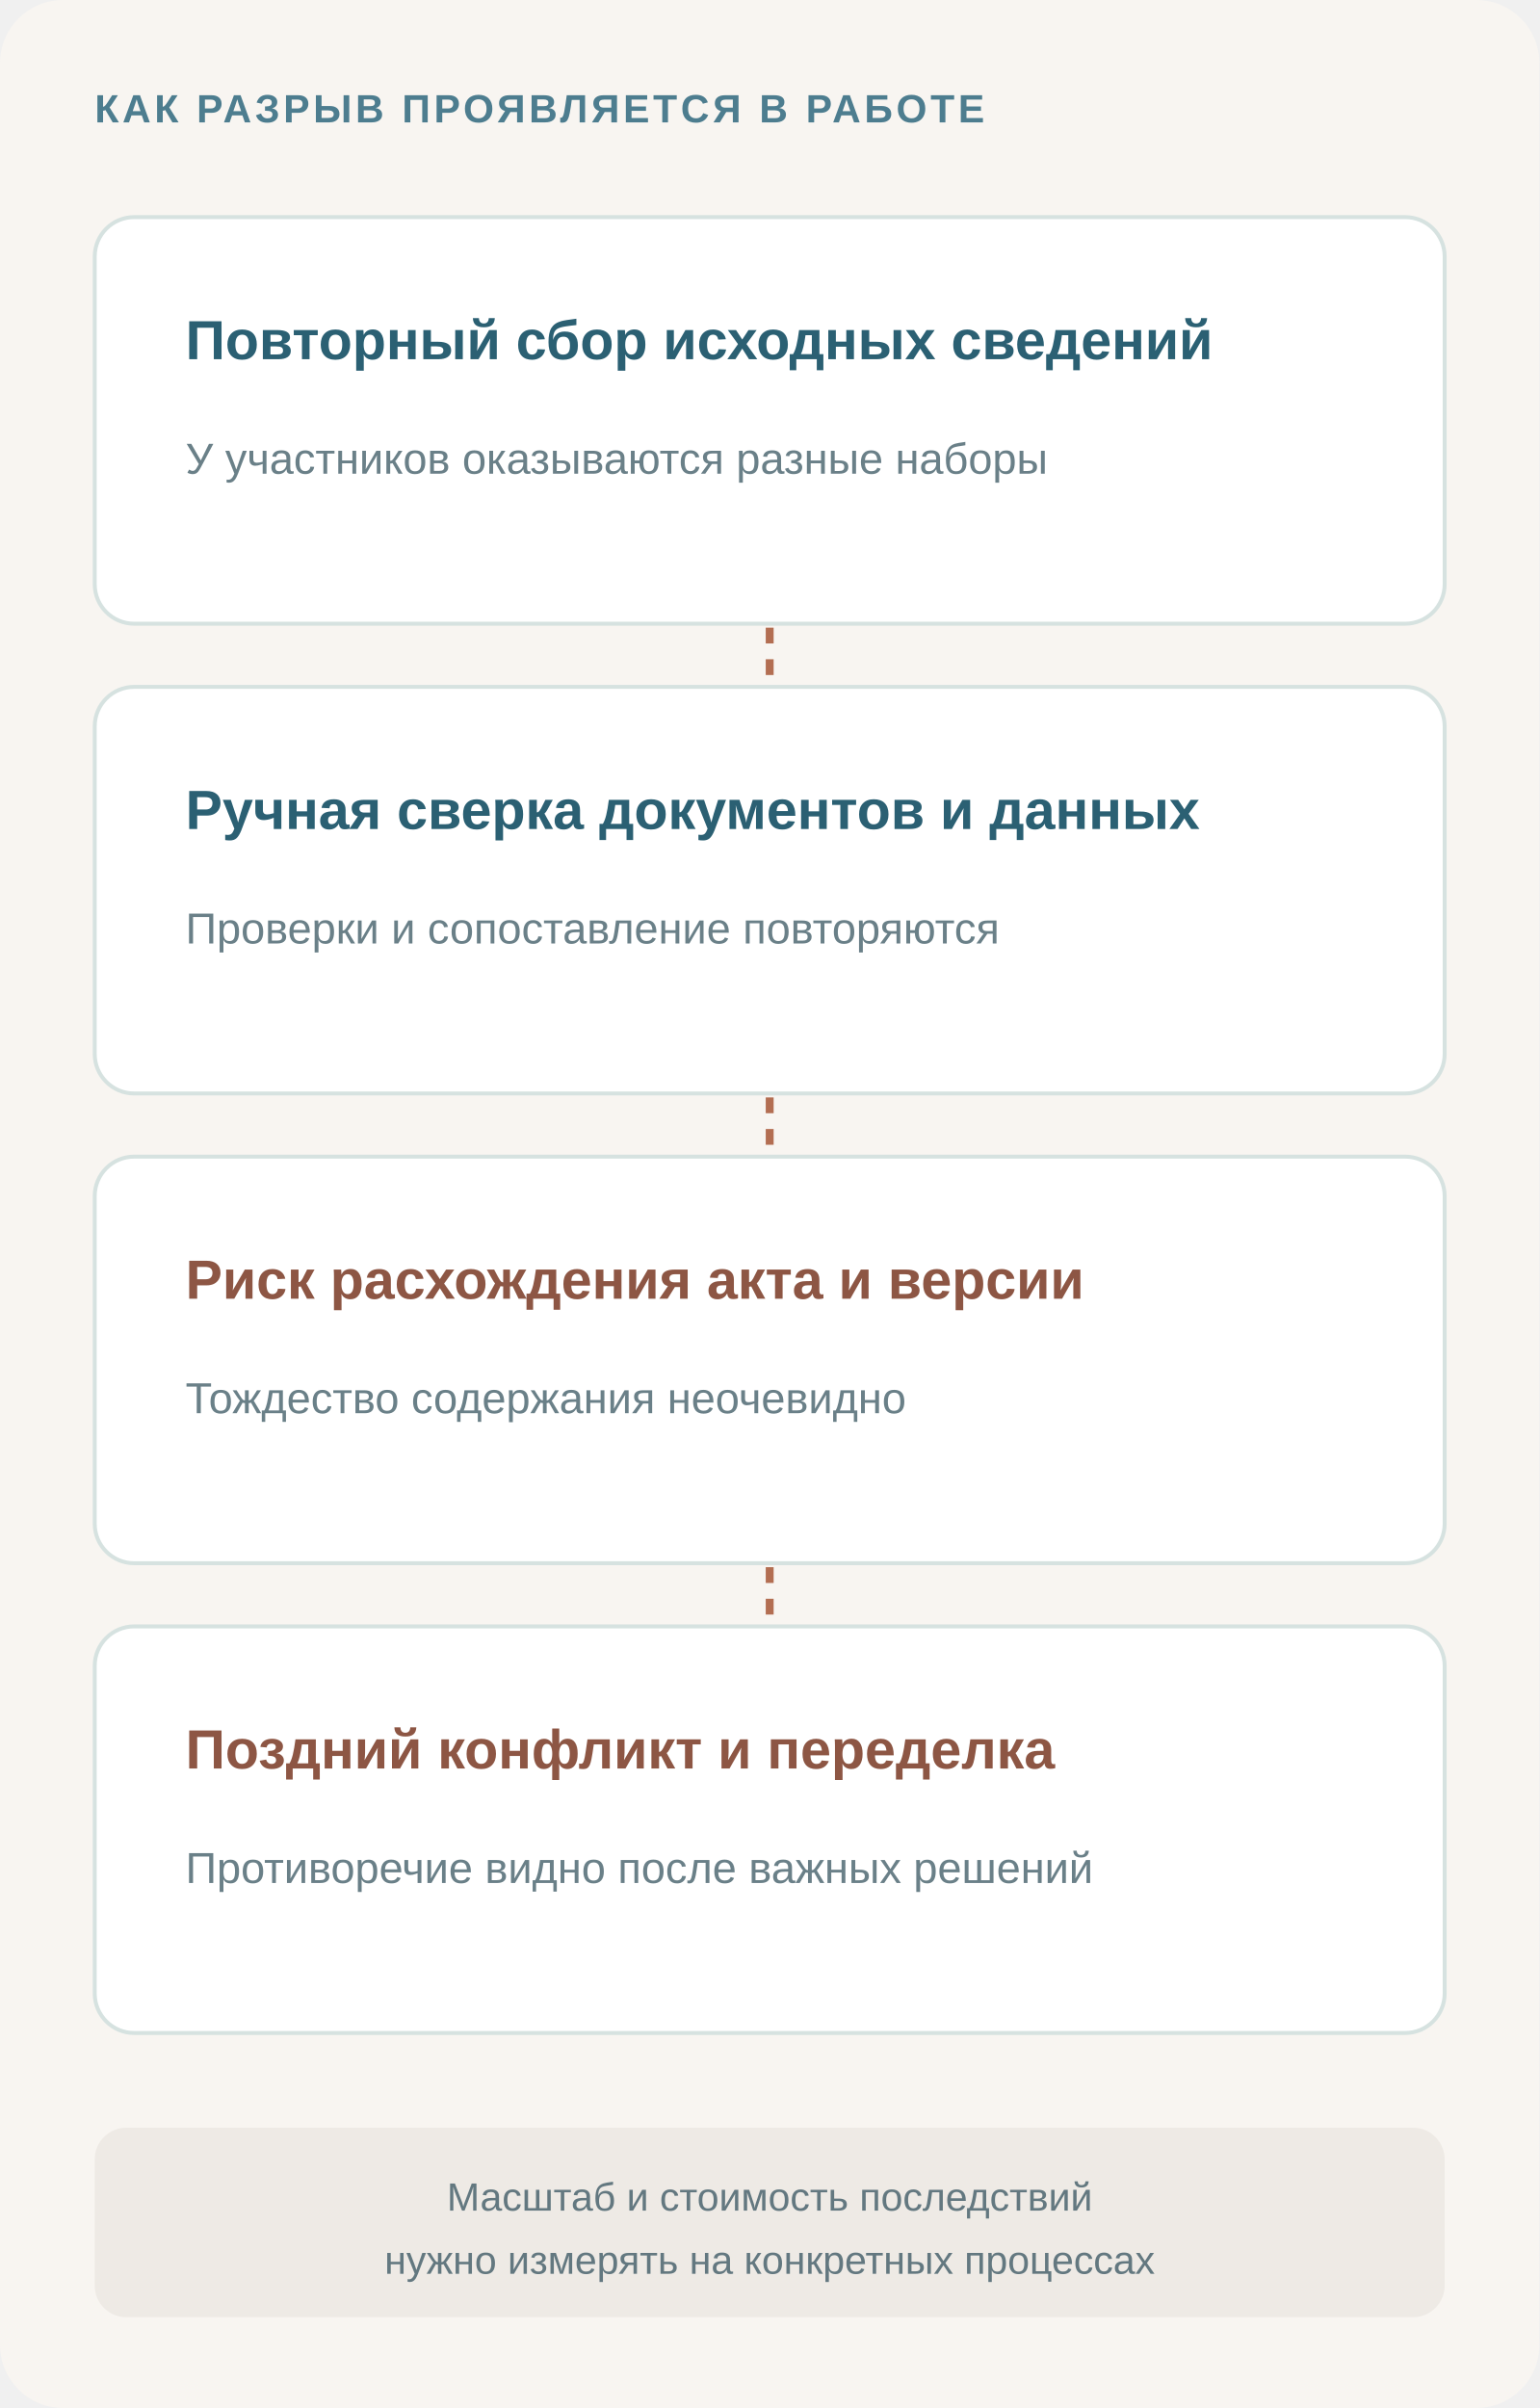
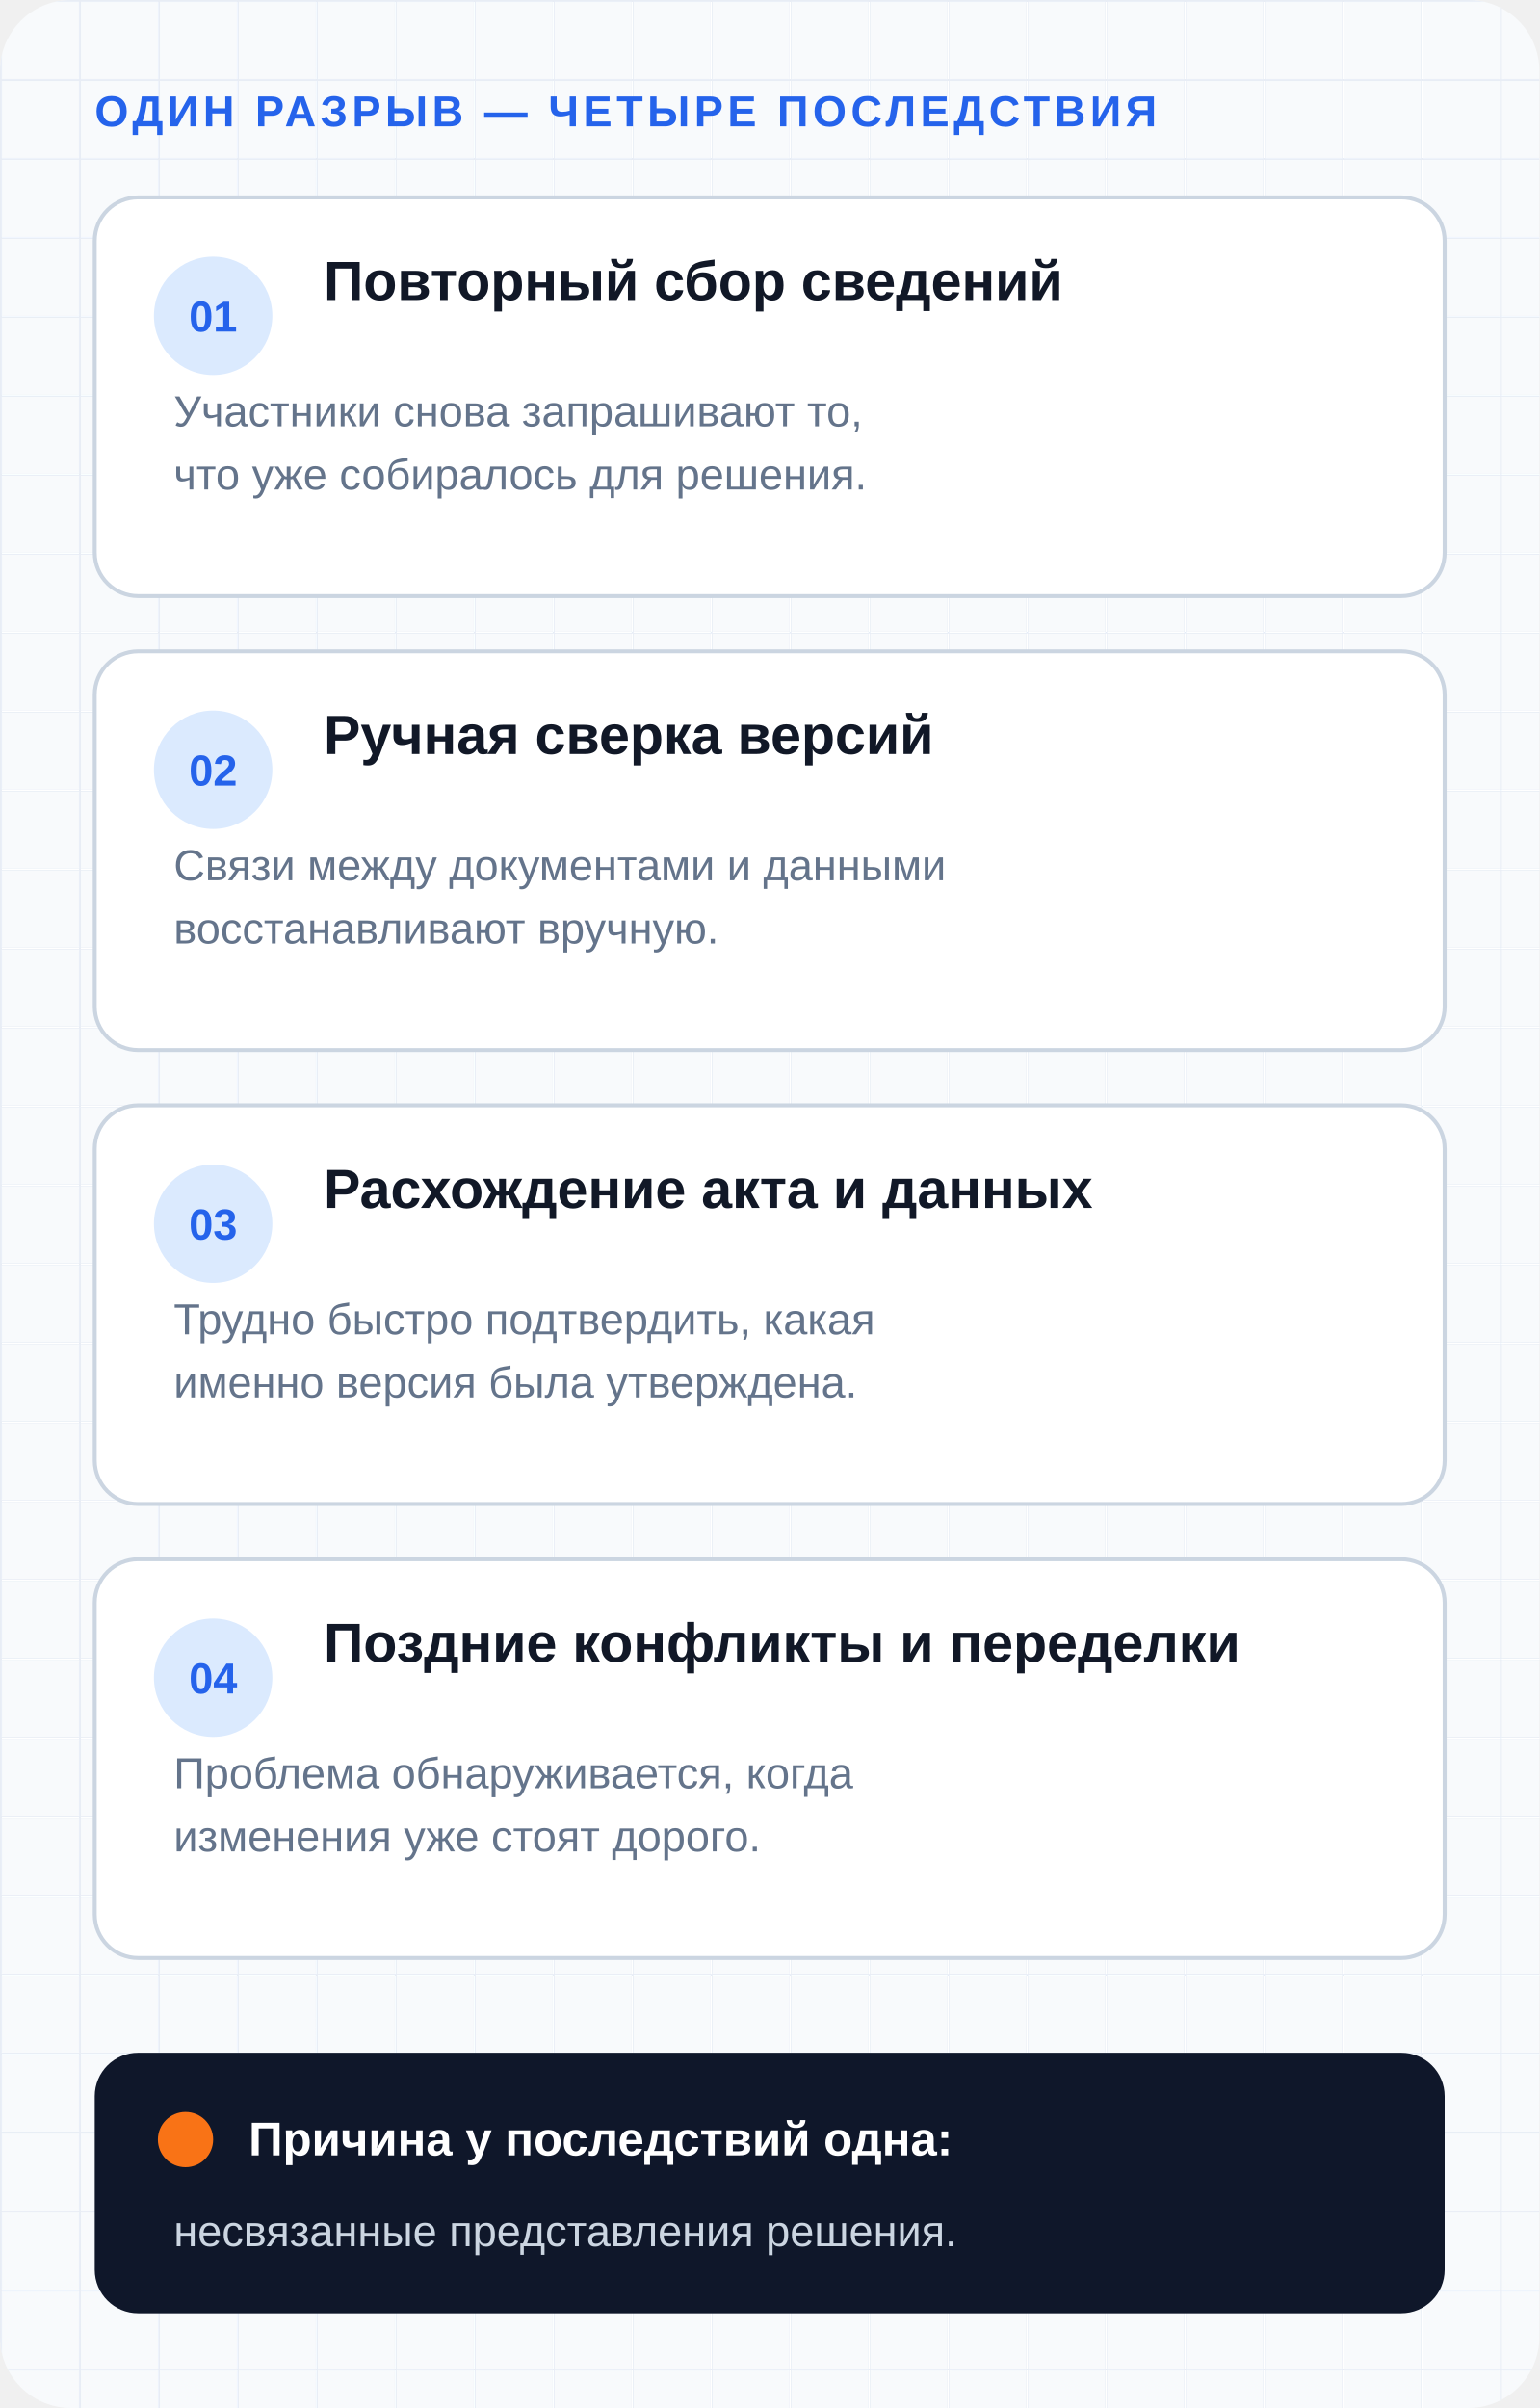
<svg xmlns="http://www.w3.org/2000/svg" width="390" height="610" viewBox="0 0 390 610" role="img" aria-labelledby="title desc">
-   <rect width="390" height="610" rx="16" fill="#F8F5F1" />
-   <g font-family="Arial,Helvetica,sans-serif">
-     <text x="24" y="31" fill="#4D7D8F" font-size="10" font-weight="700" letter-spacing=".9">КАК РАЗРЫВ ПРОЯВЛЯЕТСЯ В РАБОТЕ</text>
-     <g fill="#fff" stroke="#D6E2E0">
-       <rect x="24" y="55" width="342" height="103" rx="10" />
-       <rect x="24" y="174" width="342" height="103" rx="10" />
-       <rect x="24" y="293" width="342" height="103" rx="10" />
-       <rect x="24" y="412" width="342" height="103" rx="10" />
+   <defs>
+     <pattern id="g" width="20" height="20" patternUnits="userSpaceOnUse">
+       <path d="M20 0H0V20" fill="none" stroke="#E8EDF5" />
+     </pattern>
+   </defs>
+   <rect width="390" height="610" rx="18" fill="#F8FAFC" />
+   <rect width="390" height="610" rx="18" fill="url(#g)" />
+   <g font-family="Arial,sans-serif">
+     <text x="24" y="32" fill="#2563EB" font-size="11" font-weight="700" letter-spacing="1.1">ОДИН РАЗРЫВ — ЧЕТЫРЕ ПОСЛЕДСТВИЯ</text>
+     <g fill="#FFF" stroke="#CBD5E1">
+       <rect x="24" y="50" width="342" height="101" rx="11" />
+       <rect x="24" y="165" width="342" height="101" rx="11" />
+       <rect x="24" y="280" width="342" height="101" rx="11" />
+       <rect x="24" y="395" width="342" height="101" rx="11" />
    </g>
-     <g font-size="14" font-weight="700">
-       <text x="47" y="91" fill="#2B6073">Повторный сбор исходных сведений</text>
-       <text x="47" y="210" fill="#2B6073">Ручная сверка документов и данных</text>
-       <text x="47" y="329" fill="#8D5644">Риск расхождения акта и версии</text>
-       <text x="47" y="448" fill="#8D5644">Поздний конфликт и переделка</text>
+     <g fill="#DBEAFE">
+       <circle cx="54" cy="80" r="15" />
+       <circle cx="54" cy="195" r="15" />
+       <circle cx="54" cy="310" r="15" />
+       <circle cx="54" cy="425" r="15" />
    </g>
-     <g fill="#6A8088" font-size="11">
-       <text x="47" y="120">У участников оказываются разные наборы</text>
-       <text x="47" y="239">Проверки и сопоставление повторяются</text>
-       <text x="47" y="358">Тождество содержания неочевидно</text>
-       <text x="47" y="477">Противоречие видно после важных решений</text>
+     <g fill="#2563EB" font-size="11" font-weight="700" text-anchor="middle">
+       <text x="54" y="84">01</text>
+       <text x="54" y="199">02</text>
+       <text x="54" y="314">03</text>
+       <text x="54" y="429">04</text>
    </g>
-     <path d="M195 159v14M195 278v14M195 397v14" stroke="#B36E52" stroke-width="2" stroke-dasharray="4 4" />
-     <rect x="24" y="539" width="342" height="48" rx="8" fill="#EEEAE5" />
-     <text x="195" y="560" text-anchor="middle" fill="#637880" font-size="10">Масштаб и стоимость последствий</text>
-     <text x="195" y="576" text-anchor="middle" fill="#637880" font-size="10">нужно измерять на конкретных процессах</text>
+     <g fill="#111827" font-size="14" font-weight="700">
+       <text x="82" y="76">Повторный сбор сведений</text>
+       <text x="82" y="191">Ручная сверка версий</text>
+       <text x="82" y="306">Расхождение акта и данных</text>
+       <text x="82" y="421">Поздние конфликты и переделки</text>
+     </g>
+     <g fill="#64748B" font-size="11">
+       <text x="44" y="108">Участники снова запрашивают то,</text>
+       <text x="44" y="124">что уже собиралось для решения.</text>
+       <text x="44" y="223">Связи между документами и данными</text>
+       <text x="44" y="239">восстанавливают вручную.</text>
+       <text x="44" y="338">Трудно быстро подтвердить, какая</text>
+       <text x="44" y="354">именно версия была утверждена.</text>
+       <text x="44" y="453">Проблема обнаруживается, когда</text>
+       <text x="44" y="469">изменения уже стоят дорого.</text>
+     </g>
+     <rect x="24" y="520" width="342" height="66" rx="11" fill="#0F172A" />
+     <circle cx="47" cy="542" r="7" fill="#F97316" />
+     <text x="63" y="546" fill="#FFF" font-size="12" font-weight="700">Причина у последствий одна:</text>
+     <text x="44" y="569" fill="#CBD5E1" font-size="11">несвязанные представления решения.</text>
  </g>
</svg>
